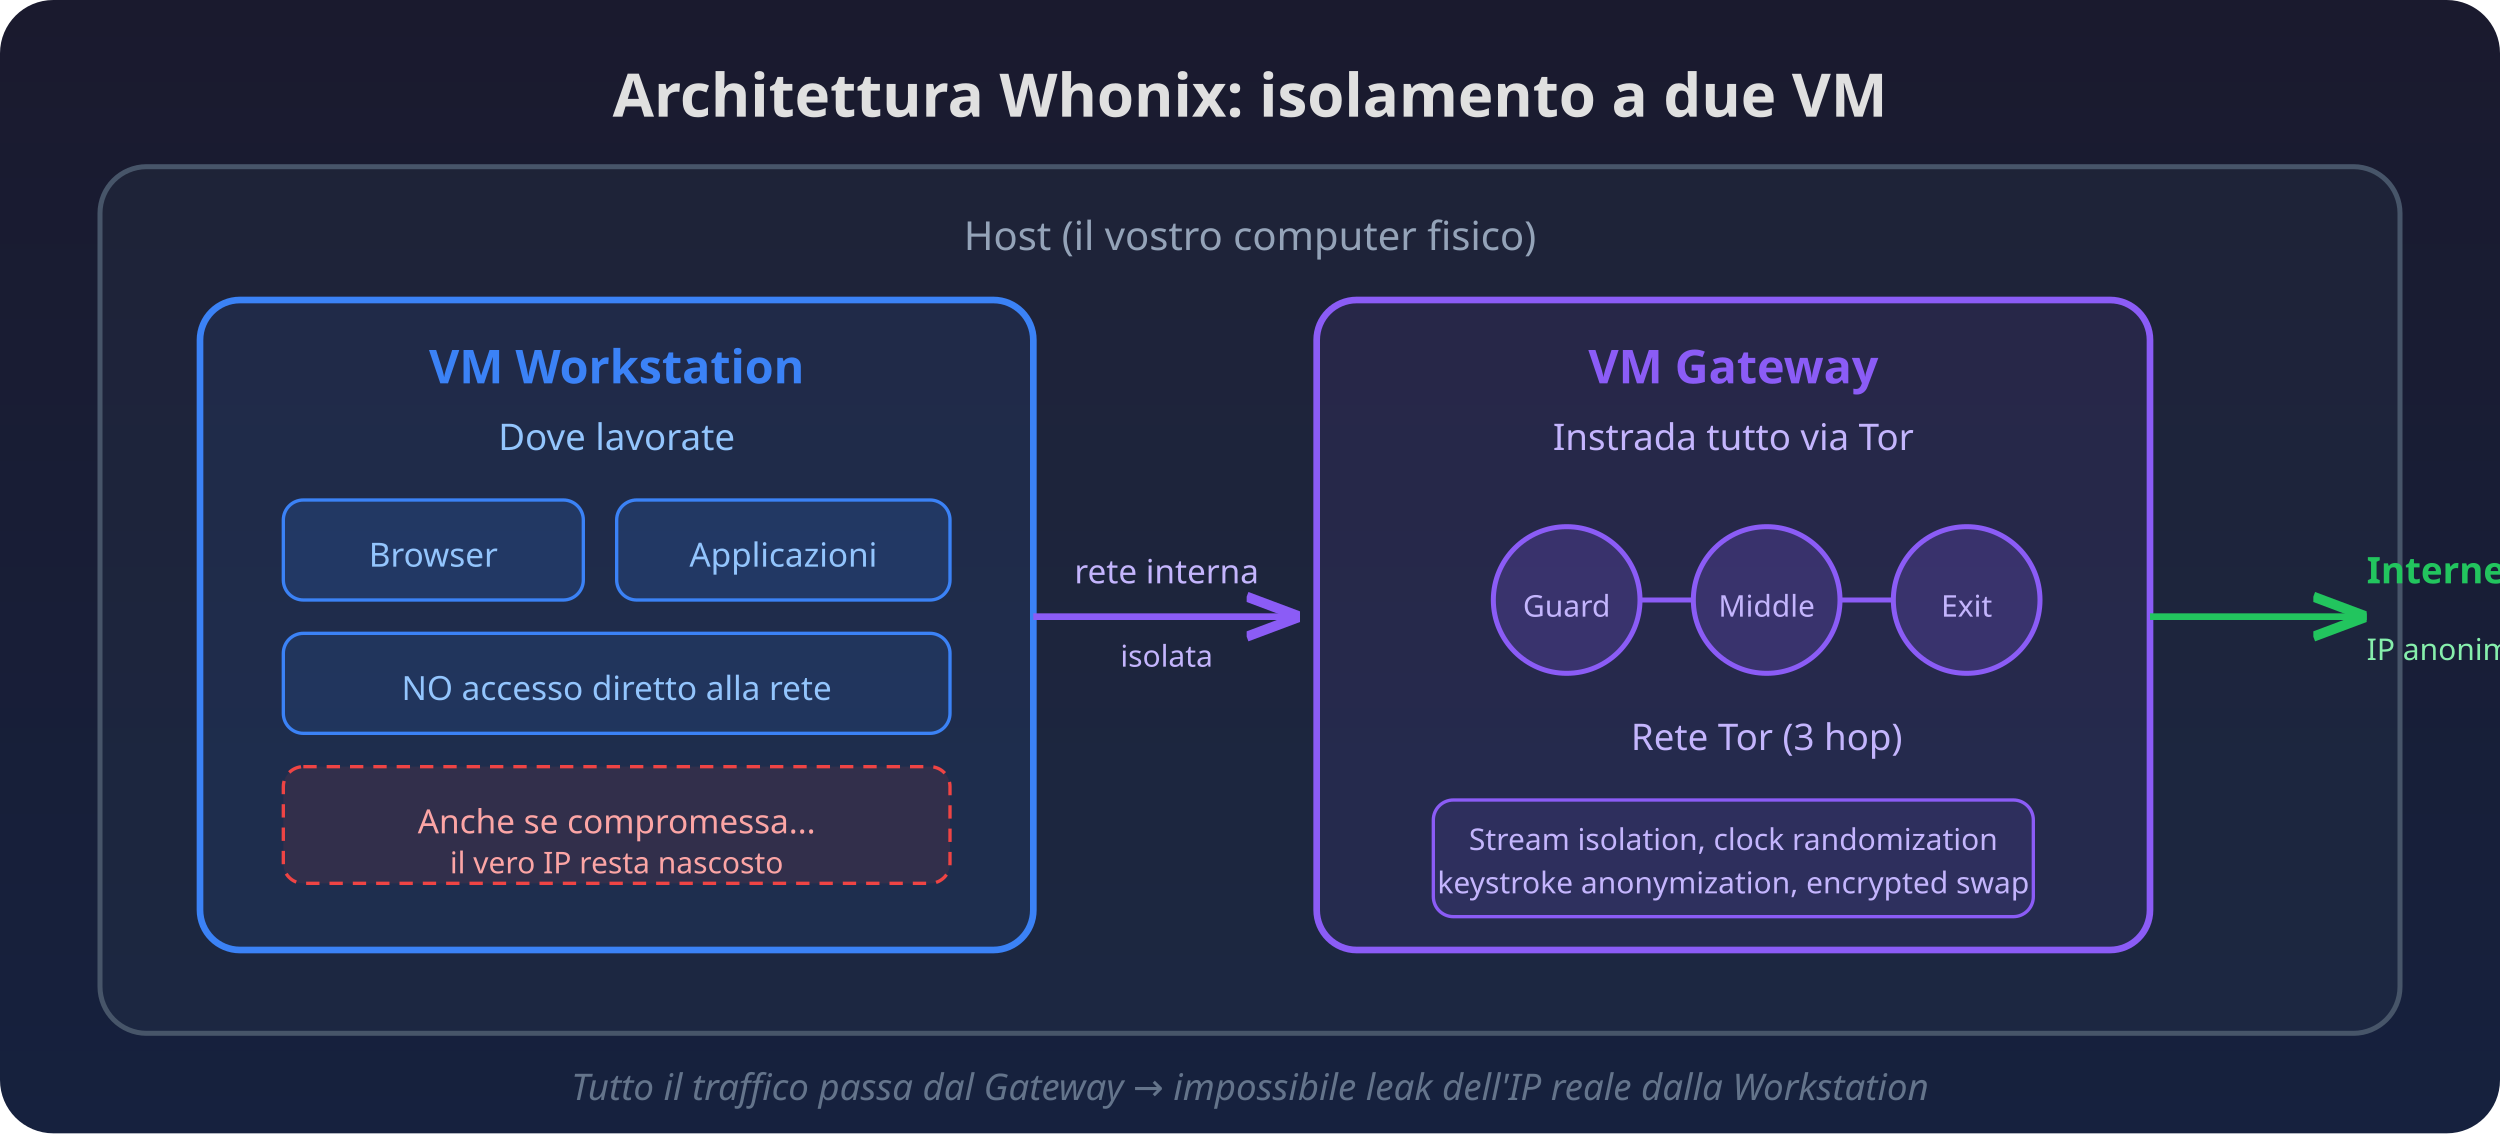
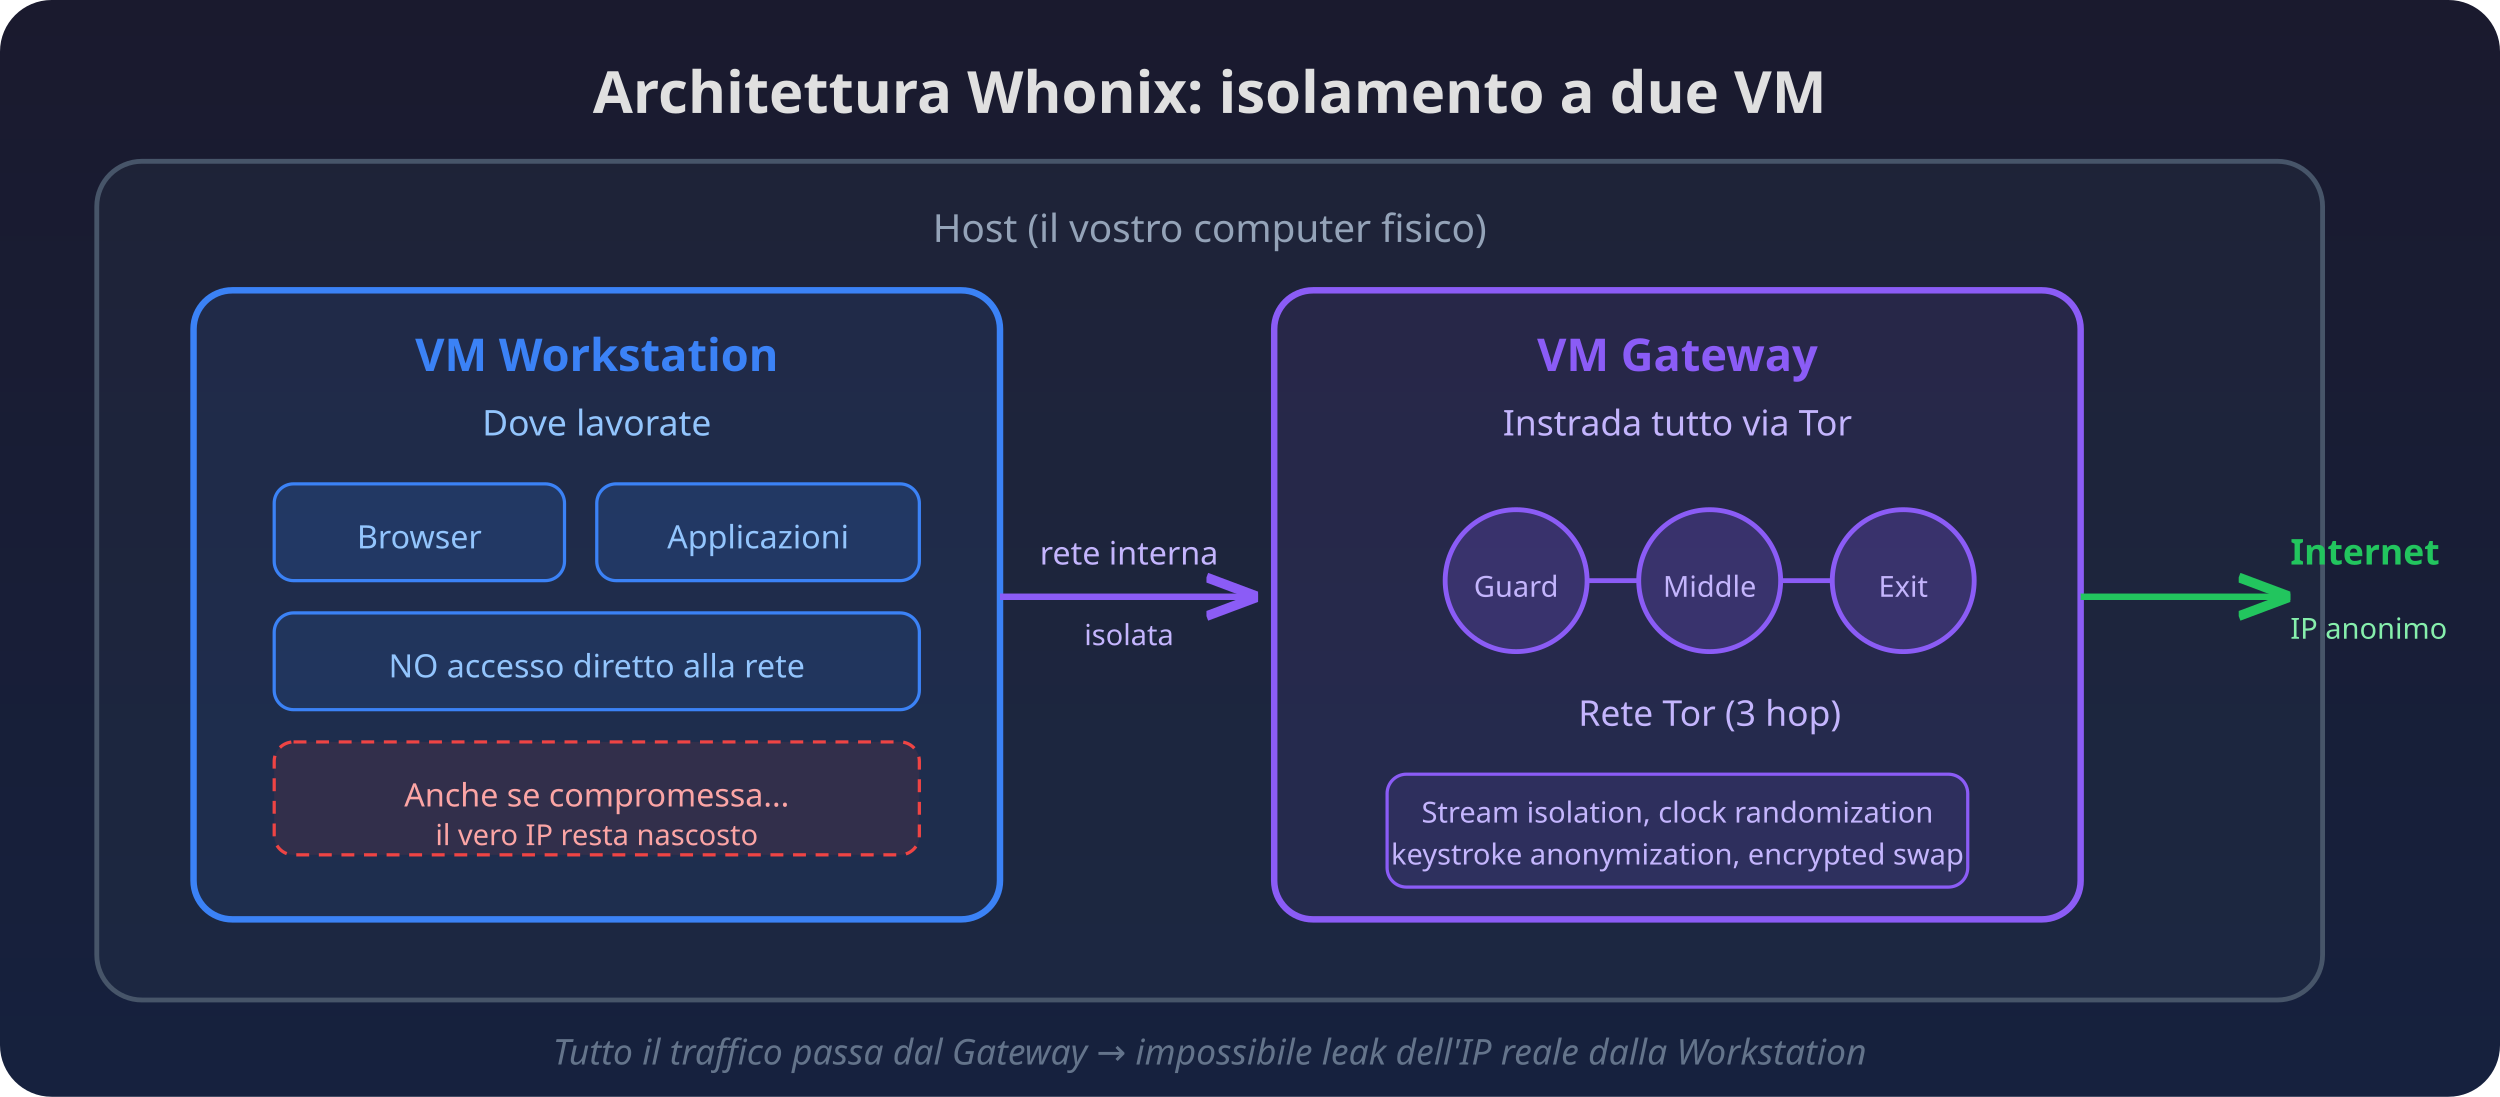
- <svg xmlns="http://www.w3.org/2000/svg" viewBox="0 0 750 340" font-family="'Segoe UI', system-ui, sans-serif">
+ <svg xmlns="http://www.w3.org/2000/svg" viewBox="0 0 775 340" font-family="'Segoe UI', system-ui, sans-serif">
  <defs>
    <linearGradient id="bg8" x1="0" y1="0" x2="0" y2="1">
      <stop offset="0%" stop-color="#1a1a2e" />
      <stop offset="100%" stop-color="#16213e" />
    </linearGradient>
    <marker id="arr5" markerWidth="8" markerHeight="8" refX="8" refY="4" orient="auto">
      <path d="M0,1 L8,4 L0,7" fill="none" stroke="#8b5cf6" stroke-width="1.5" />
    </marker>
    <marker id="arr6" markerWidth="8" markerHeight="8" refX="8" refY="4" orient="auto">
      <path d="M0,1 L8,4 L0,7" fill="none" stroke="#22c55e" stroke-width="1.5" />
    </marker>
  </defs>
-   <rect width="750" height="340" fill="url(#bg8)" rx="16" />
+   <rect width="775" height="340" fill="url(#bg8)" rx="16" />
  <text x="375" y="35" text-anchor="middle" fill="#e0e0e0" font-size="18" font-weight="bold">Architettura Whonix: isolamento a due VM</text>
  <rect x="30" y="50" width="690" height="260" rx="14" fill="#334155" fill-opacity="0.2" stroke="#475569" stroke-width="1.5" />
  <text x="375" y="75" text-anchor="middle" fill="#94a3b8" font-size="12">Host (il vostro computer fisico)</text>
  <rect x="60" y="90" width="250" height="195" rx="12" fill="#3b82f6" fill-opacity="0.08" stroke="#3b82f6" stroke-width="2" />
  <text x="185" y="115" text-anchor="middle" fill="#3b82f6" font-size="14" font-weight="bold">VM Workstation</text>
  <text x="185" y="135" text-anchor="middle" fill="#93c5fd" font-size="11">Dove lavorate</text>
  <rect x="85" y="150" width="90" height="30" rx="6" fill="#3b82f6" fill-opacity="0.15" stroke="#3b82f6" stroke-width="1" />
  <text x="130" y="170" text-anchor="middle" fill="#93c5fd" font-size="10">Browser</text>
  <rect x="185" y="150" width="100" height="30" rx="6" fill="#3b82f6" fill-opacity="0.15" stroke="#3b82f6" stroke-width="1" />
  <text x="235" y="170" text-anchor="middle" fill="#93c5fd" font-size="10">Applicazioni</text>
  <rect x="85" y="190" width="200" height="30" rx="6" fill="#3b82f6" fill-opacity="0.1" stroke="#3b82f6" stroke-width="1" />
  <text x="185" y="210" text-anchor="middle" fill="#93c5fd" font-size="10">NO accesso diretto alla rete</text>
  <rect x="85" y="230" width="200" height="35" rx="6" fill="#ef4444" fill-opacity="0.1" stroke="#ef4444" stroke-width="1" stroke-dasharray="4,3" />
  <text x="185" y="250" text-anchor="middle" fill="#fca5a5" font-size="10">Anche se compromessa...</text>
  <text x="185" y="262" text-anchor="middle" fill="#fca5a5" font-size="9">il vero IP resta nascosto</text>
  <line x1="310" y1="185" x2="390" y2="185" stroke="#8b5cf6" stroke-width="2" marker-end="url(#arr5)" />
  <text x="350" y="175" text-anchor="middle" fill="#c4b5fd" font-size="10">rete interna</text>
  <text x="350" y="200" text-anchor="middle" fill="#c4b5fd" font-size="9">isolata</text>
  <rect x="395" y="90" width="250" height="195" rx="12" fill="#8b5cf6" fill-opacity="0.08" stroke="#8b5cf6" stroke-width="2" />
  <text x="520" y="115" text-anchor="middle" fill="#8b5cf6" font-size="14" font-weight="bold">VM Gateway</text>
  <text x="520" y="135" text-anchor="middle" fill="#c4b5fd" font-size="11">Instrada tutto via Tor</text>
  <circle cx="470" cy="180" r="22" fill="#8b5cf6" fill-opacity="0.2" stroke="#8b5cf6" stroke-width="1.5" />
  <text x="470" y="185" text-anchor="middle" fill="#c4b5fd" font-size="9">Guard</text>
  <line x1="492" y1="180" x2="508" y2="180" stroke="#8b5cf6" stroke-width="1.5" />
  <circle cx="530" cy="180" r="22" fill="#8b5cf6" fill-opacity="0.2" stroke="#8b5cf6" stroke-width="1.5" />
  <text x="530" y="185" text-anchor="middle" fill="#c4b5fd" font-size="9">Middle</text>
  <line x1="552" y1="180" x2="568" y2="180" stroke="#8b5cf6" stroke-width="1.5" />
  <circle cx="590" cy="180" r="22" fill="#8b5cf6" fill-opacity="0.2" stroke="#8b5cf6" stroke-width="1.5" />
  <text x="590" y="185" text-anchor="middle" fill="#c4b5fd" font-size="9">Exit</text>
  <text x="530" y="225" text-anchor="middle" fill="#c4b5fd" font-size="11">Rete Tor (3 hop)</text>
  <rect x="430" y="240" width="180" height="35" rx="6" fill="#8b5cf6" fill-opacity="0.1" stroke="#8b5cf6" stroke-width="1" />
  <text x="520" y="255" text-anchor="middle" fill="#c4b5fd" font-size="9">Stream isolation, clock randomization</text>
  <text x="520" y="268" text-anchor="middle" fill="#c4b5fd" font-size="9">keystroke anonymization, encrypted swap</text>
  <line x1="645" y1="185" x2="710" y2="185" stroke="#22c55e" stroke-width="2" marker-end="url(#arr6)" />
  <text x="710" y="175" fill="#22c55e" font-size="11" font-weight="600">Internet</text>
  <text x="710" y="198" fill="#86efac" font-size="9">IP anonimo</text>
  <text x="375" y="330" text-anchor="middle" fill="#64748b" font-size="11" font-style="italic">Tutto il traffico passa dal Gateway → impossibile leak dell'IP reale dalla Workstation</text>
</svg>
